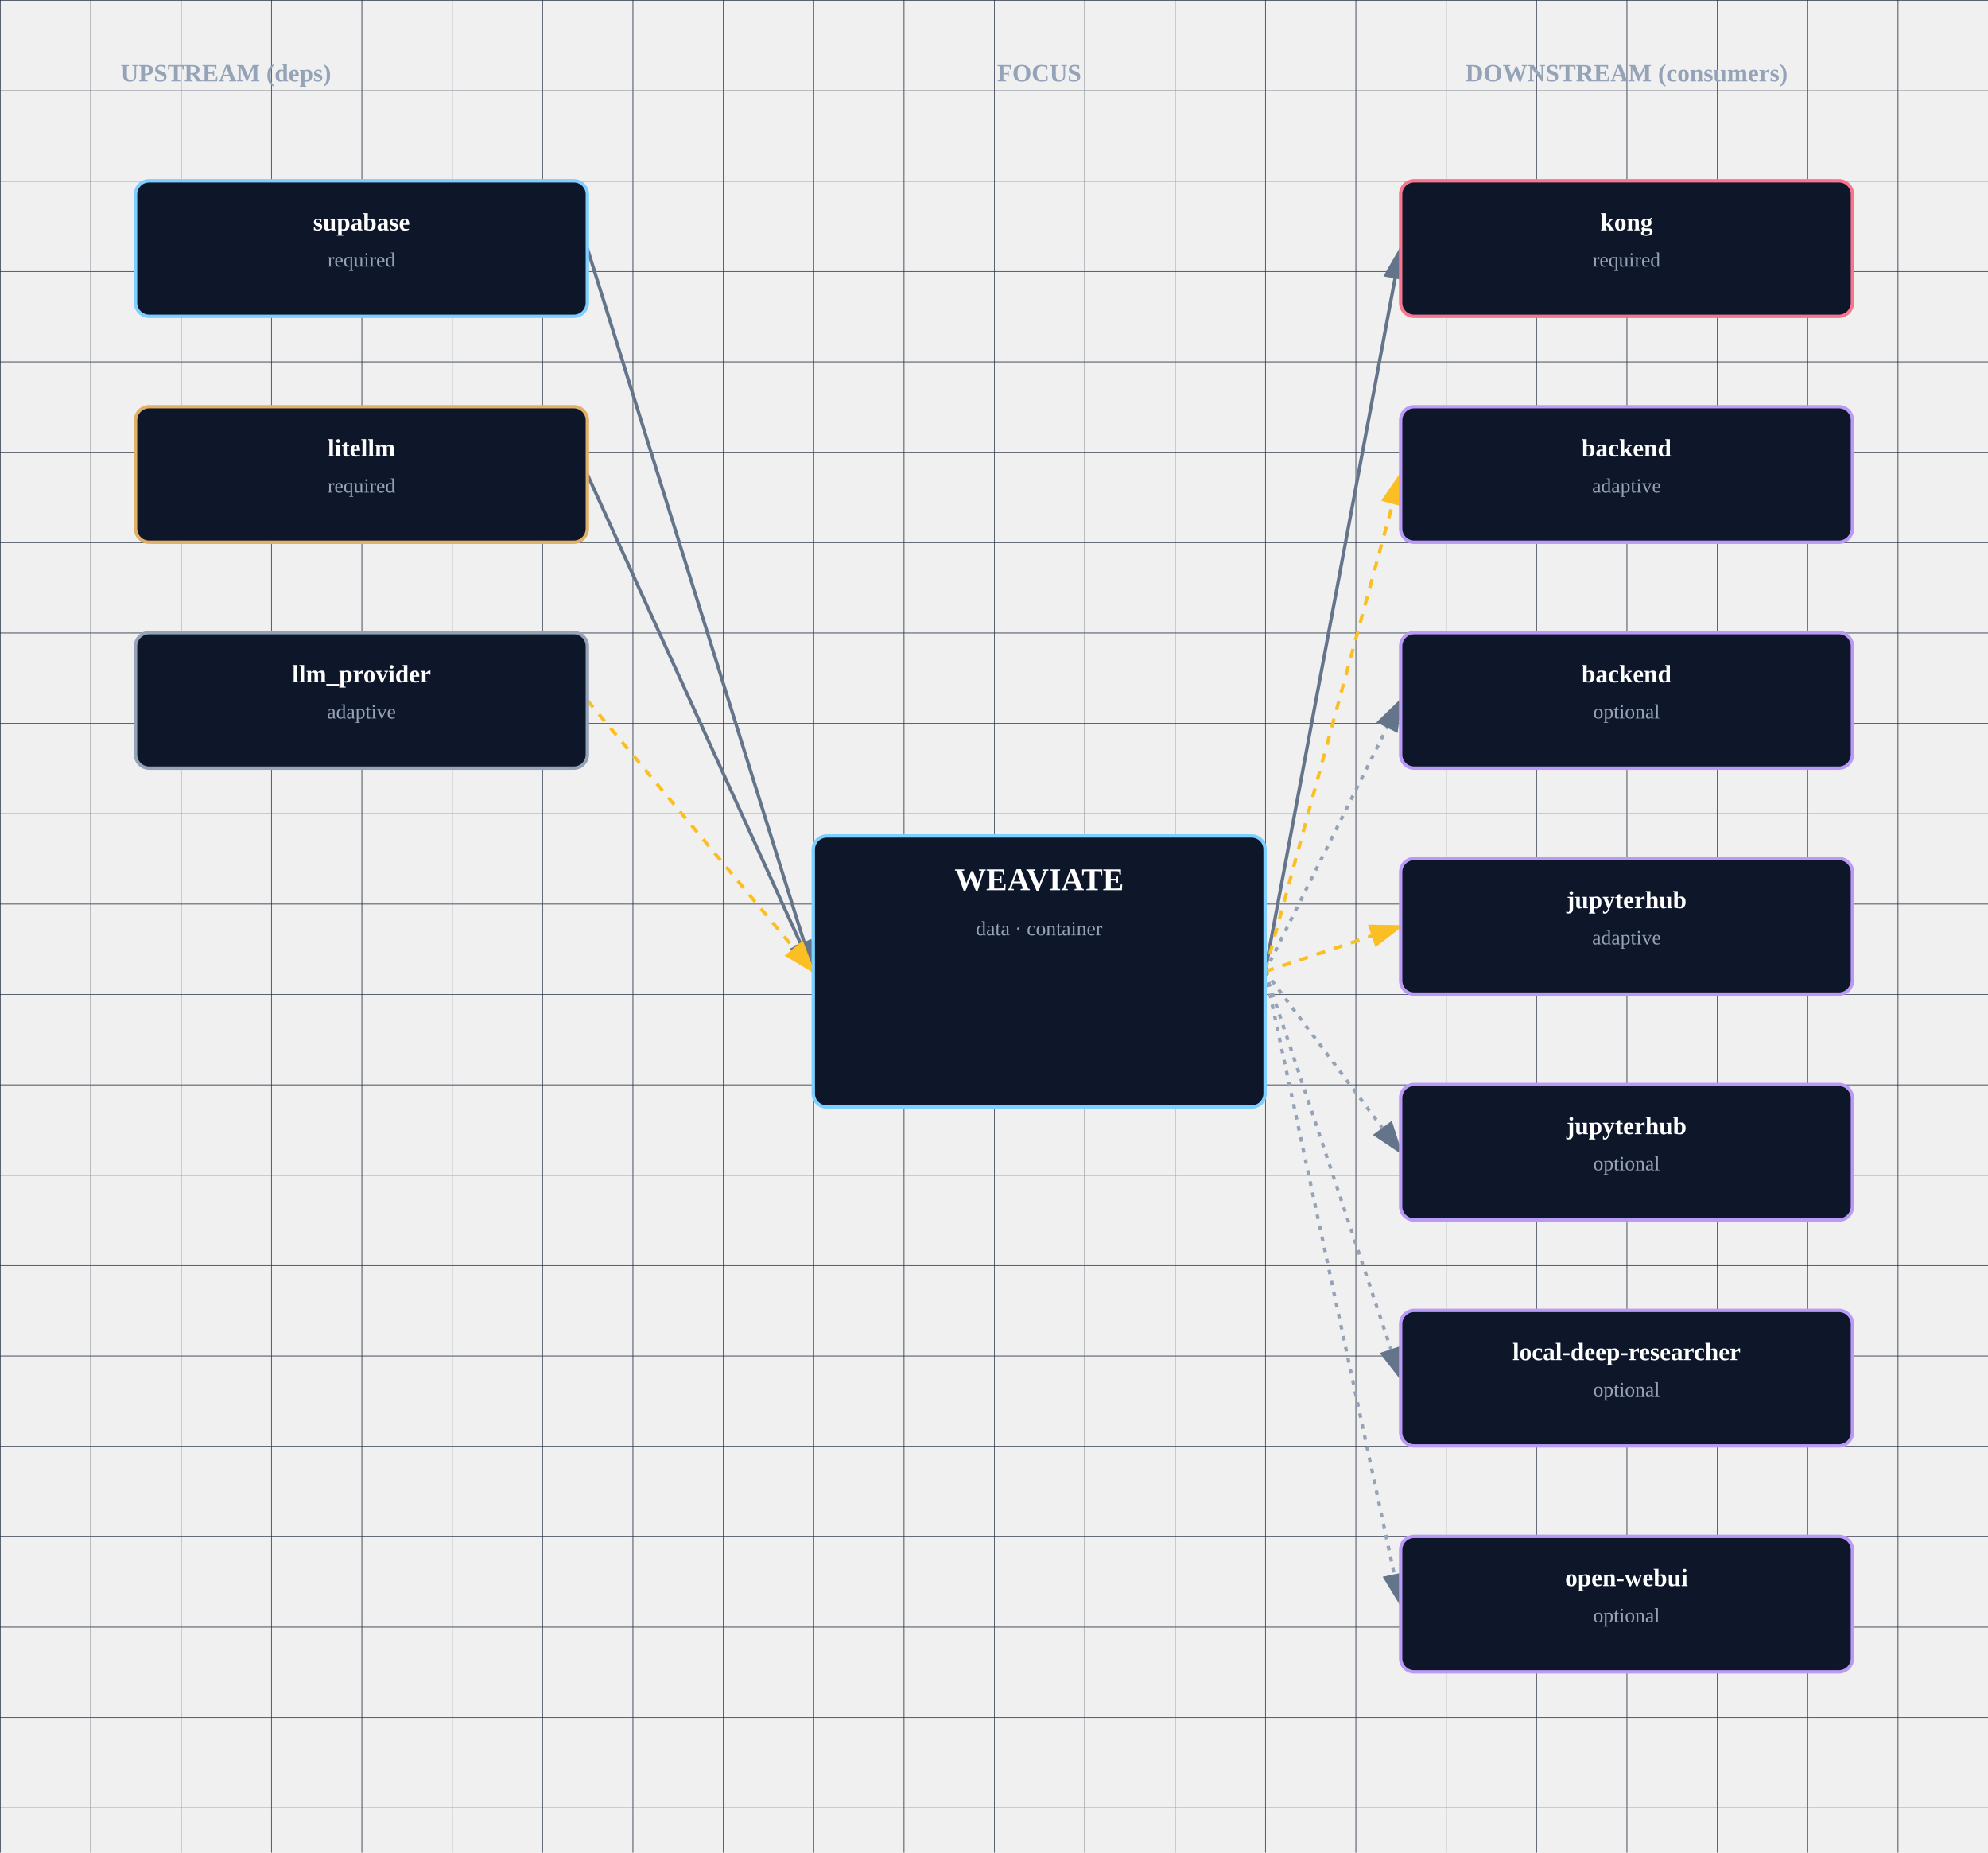
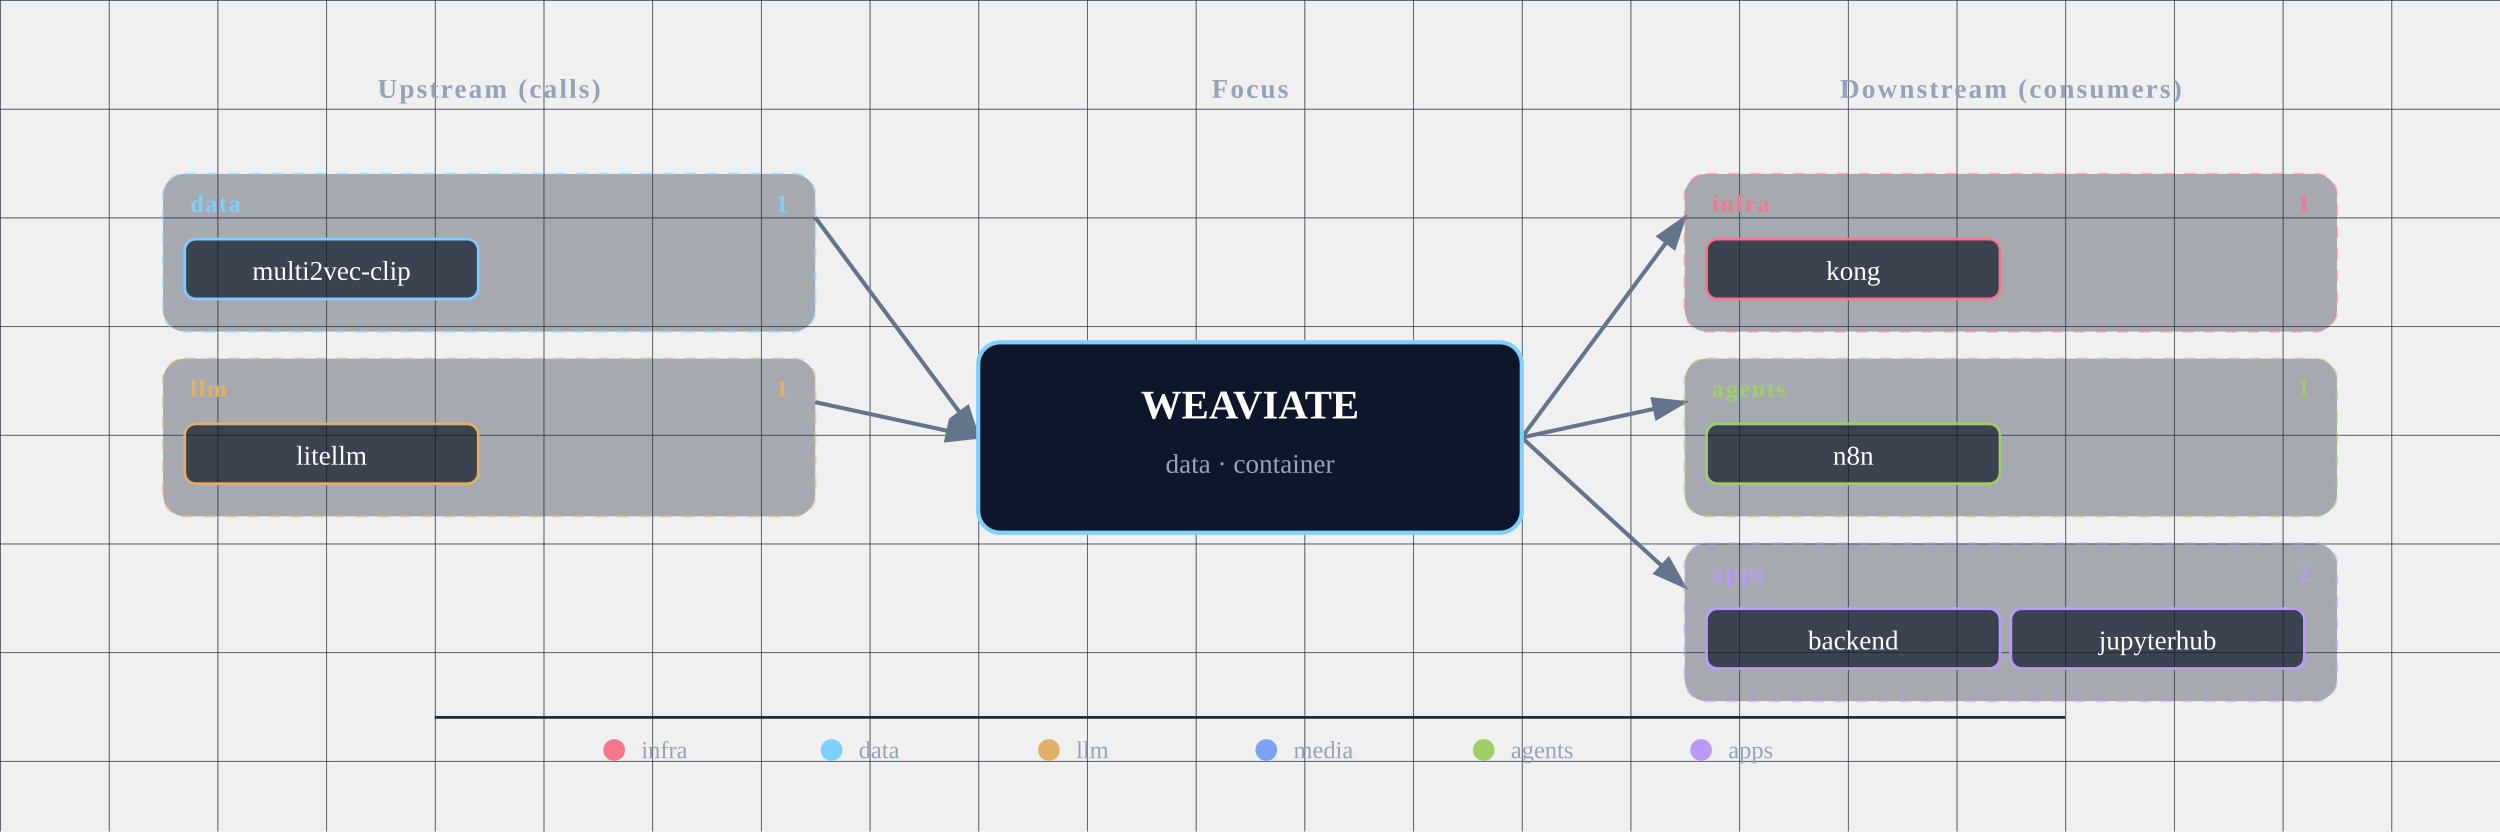
- <svg xmlns="http://www.w3.org/2000/svg" viewBox="0 0 880 820">
+ <svg xmlns="http://www.w3.org/2000/svg" viewBox="0 0 920 306">
  <defs>
    <pattern id="grid" width="40" height="40" patternUnits="userSpaceOnUse">
      <path d="M 40 0 L 0 0 0 40" fill="none" stroke="#1e293b" stroke-width="0.5" />
    </pattern>
-     <marker id="arrowhead-solid" markerWidth="10" markerHeight="7" refX="9" refY="3.5" orient="auto">
-       <polygon points="0 0, 10 3.5, 0 7" fill="#64748b" />
+     <marker id="arrowhead" markerWidth="9" markerHeight="6" refX="8" refY="3" orient="auto">
+       <polygon points="0 0, 9 3, 0 6" fill="#64748b" />
    </marker>
-     <marker id="arrowhead-dashed" markerWidth="10" markerHeight="7" refX="9" refY="3.5" orient="auto">
-       <polygon points="0 0, 10 3.5, 0 7" fill="#fbbf24" />
-     </marker>
+     <filter id="focus-glow" x="-50%" y="-50%" width="200%" height="200%">
+       <feGaussianBlur in="SourceAlpha" stdDeviation="6" />
+       <feFlood flood-color="#7dcfff" flood-opacity="0.6" />
+       <feComposite in2="SourceAlpha" operator="in" />
+       <feMerge>
+         <feMergeNode />
+         <feMergeNode in="SourceGraphic" />
+       </feMerge>
+     </filter>
  </defs>
-   <rect width="880" height="820" fill="url(#grid)" />
-   <text x="100" y="36" fill="#94a3b8" font-size="11" font-weight="600" text-anchor="middle">UPSTREAM (deps)</text>
-   <text x="460" y="36" fill="#94a3b8" font-size="11" font-weight="600" text-anchor="middle">FOCUS</text>
-   <text x="720" y="36" fill="#94a3b8" font-size="11" font-weight="600" text-anchor="middle">DOWNSTREAM (consumers)</text>
-   <line x1="260" y1="110" x2="360" y2="430" stroke="#64748b" stroke-width="1.5" marker-end="url(#arrowhead-solid)" />
-   <line x1="260" y1="210" x2="360" y2="430" stroke="#64748b" stroke-width="1.5" marker-end="url(#arrowhead-solid)" />
-   <line x1="260" y1="310" x2="360" y2="430" stroke="#fbbf24" stroke-width="1.5" stroke-dasharray="4,4" marker-end="url(#arrowhead-dashed)" />
-   <line x1="560" y1="430" x2="620" y2="110" stroke="#64748b" stroke-width="1.5" marker-end="url(#arrowhead-solid)" />
-   <line x1="560" y1="430" x2="620" y2="210" stroke="#fbbf24" stroke-width="1.5" stroke-dasharray="4,4" marker-end="url(#arrowhead-dashed)" />
-   <line x1="560" y1="430" x2="620" y2="310" stroke="#94a3b8" stroke-width="1.5" stroke-dasharray="2,3" marker-end="url(#arrowhead-solid)" />
-   <line x1="560" y1="430" x2="620" y2="410" stroke="#fbbf24" stroke-width="1.5" stroke-dasharray="4,4" marker-end="url(#arrowhead-dashed)" />
-   <line x1="560" y1="430" x2="620" y2="510" stroke="#94a3b8" stroke-width="1.5" stroke-dasharray="2,3" marker-end="url(#arrowhead-solid)" />
-   <line x1="560" y1="430" x2="620" y2="610" stroke="#94a3b8" stroke-width="1.5" stroke-dasharray="2,3" marker-end="url(#arrowhead-solid)" />
-   <line x1="560" y1="430" x2="620" y2="710" stroke="#94a3b8" stroke-width="1.5" stroke-dasharray="2,3" marker-end="url(#arrowhead-solid)" />
-   <g class="box-required">
-     <rect x="60" y="80" width="200" height="60" rx="6" fill="#0f172a" />
-     <rect x="60" y="80" width="200" height="60" rx="6" fill="rgba(15, 23, 42, 0.7)" stroke="#7dcfff" stroke-width="1.5" />
-     <text x="160" y="102" fill="white" font-size="11" font-weight="600" text-anchor="middle">supabase</text>
-     <text x="160" y="118" fill="#94a3b8" font-size="9" text-anchor="middle">required</text>
+   <rect width="920" height="306" fill="url(#grid)" />
+   <text x="180" y="36" fill="#94a3b8" font-size="10" font-weight="600" text-anchor="middle" letter-spacing="0.08em">Upstream (calls)</text>
+   <text x="460" y="36" fill="#94a3b8" font-size="10" font-weight="600" text-anchor="middle" letter-spacing="0.08em">Focus</text>
+   <text x="740" y="36" fill="#94a3b8" font-size="10" font-weight="600" text-anchor="middle" letter-spacing="0.08em">Downstream (consumers)</text>
+   <line x1="300" y1="80" x2="360" y2="161" stroke="#64748b" stroke-width="1.5" marker-end="url(#arrowhead)" />
+   <line x1="300" y1="148" x2="360" y2="161" stroke="#64748b" stroke-width="1.5" marker-end="url(#arrowhead)" />
+   <line x1="560" y1="161" x2="620" y2="80" stroke="#64748b" stroke-width="1.5" marker-end="url(#arrowhead)" />
+   <line x1="560" y1="161" x2="620" y2="148" stroke="#64748b" stroke-width="1.5" marker-end="url(#arrowhead)" />
+   <line x1="560" y1="161" x2="620" y2="216" stroke="#64748b" stroke-width="1.5" marker-end="url(#arrowhead)" />
+   <g>
+     <g class="cluster">
+       <rect x="60" y="64" width="240" height="58" rx="8" fill="rgba(30,41,59,0.35)" stroke="#7dcfff" stroke-width="1" stroke-dasharray="4,4" stroke-opacity="0.4" />
+       <text x="70" y="78" fill="#7dcfff" font-size="9" font-weight="700" text-anchor="start" style="letter-spacing:0.06em;text-transform:uppercase;">data</text>
+       <text x="290" y="78" fill="#7dcfff" font-size="9" font-weight="600" text-anchor="end">1</text>
+     </g>
+     <g>
+       <rect x="68" y="88" width="108" height="22" rx="4" fill="rgba(15,23,42,0.7)" stroke="#7dcfff" stroke-width="1" />
+       <text x="122" y="103" fill="white" font-size="10" text-anchor="middle">multi2vec-clip</text>
+     </g>
+     <g class="cluster">
+       <rect x="60" y="132" width="240" height="58" rx="8" fill="rgba(30,41,59,0.35)" stroke="#e0af68" stroke-width="1" stroke-dasharray="4,4" stroke-opacity="0.4" />
+       <text x="70" y="146" fill="#e0af68" font-size="9" font-weight="700" text-anchor="start" style="letter-spacing:0.06em;text-transform:uppercase;">llm</text>
+       <text x="290" y="146" fill="#e0af68" font-size="9" font-weight="600" text-anchor="end">1</text>
+     </g>
+     <g>
+       <rect x="68" y="156" width="108" height="22" rx="4" fill="rgba(15,23,42,0.7)" stroke="#e0af68" stroke-width="1" />
+       <text x="122" y="171" fill="white" font-size="10" text-anchor="middle">litellm</text>
+     </g>
  </g>
-   <g class="box-required">
-     <rect x="60" y="180" width="200" height="60" rx="6" fill="#0f172a" />
-     <rect x="60" y="180" width="200" height="60" rx="6" fill="rgba(15, 23, 42, 0.7)" stroke="#e0af68" stroke-width="1.5" />
-     <text x="160" y="202" fill="white" font-size="11" font-weight="600" text-anchor="middle">litellm</text>
-     <text x="160" y="218" fill="#94a3b8" font-size="9" text-anchor="middle">required</text>
+   <g>
+     <g class="cluster">
+       <rect x="620" y="64" width="240" height="58" rx="8" fill="rgba(30,41,59,0.35)" stroke="#f7768e" stroke-width="1" stroke-dasharray="4,4" stroke-opacity="0.4" />
+       <text x="630" y="78" fill="#f7768e" font-size="9" font-weight="700" text-anchor="start" style="letter-spacing:0.06em;text-transform:uppercase;">infra</text>
+       <text x="850" y="78" fill="#f7768e" font-size="9" font-weight="600" text-anchor="end">1</text>
+     </g>
+     <g>
+       <rect x="628" y="88" width="108" height="22" rx="4" fill="rgba(15,23,42,0.7)" stroke="#f7768e" stroke-width="1" />
+       <text x="682" y="103" fill="white" font-size="10" text-anchor="middle">kong</text>
+     </g>
+     <g class="cluster">
+       <rect x="620" y="132" width="240" height="58" rx="8" fill="rgba(30,41,59,0.35)" stroke="#9ece6a" stroke-width="1" stroke-dasharray="4,4" stroke-opacity="0.4" />
+       <text x="630" y="146" fill="#9ece6a" font-size="9" font-weight="700" text-anchor="start" style="letter-spacing:0.06em;text-transform:uppercase;">agents</text>
+       <text x="850" y="146" fill="#9ece6a" font-size="9" font-weight="600" text-anchor="end">1</text>
+     </g>
+     <g>
+       <rect x="628" y="156" width="108" height="22" rx="4" fill="rgba(15,23,42,0.7)" stroke="#9ece6a" stroke-width="1" />
+       <text x="682" y="171" fill="white" font-size="10" text-anchor="middle">n8n</text>
+     </g>
+     <g class="cluster">
+       <rect x="620" y="200" width="240" height="58" rx="8" fill="rgba(30,41,59,0.35)" stroke="#bb9af7" stroke-width="1" stroke-dasharray="4,4" stroke-opacity="0.4" />
+       <text x="630" y="214" fill="#bb9af7" font-size="9" font-weight="700" text-anchor="start" style="letter-spacing:0.06em;text-transform:uppercase;">apps</text>
+       <text x="850" y="214" fill="#bb9af7" font-size="9" font-weight="600" text-anchor="end">2</text>
+     </g>
+     <g>
+       <rect x="628" y="224" width="108" height="22" rx="4" fill="rgba(15,23,42,0.7)" stroke="#bb9af7" stroke-width="1" />
+       <text x="682" y="239" fill="white" font-size="10" text-anchor="middle">backend</text>
+     </g>
+     <g>
+       <rect x="740" y="224" width="108" height="22" rx="4" fill="rgba(15,23,42,0.7)" stroke="#bb9af7" stroke-width="1" />
+       <text x="794" y="239" fill="white" font-size="10" text-anchor="middle">jupyterhub</text>
+     </g>
  </g>
-   <g class="box-adaptive">
-     <rect x="60" y="280" width="200" height="60" rx="6" fill="#0f172a" />
-     <rect x="60" y="280" width="200" height="60" rx="6" fill="rgba(15, 23, 42, 0.7)" stroke="#94a3b8" stroke-width="1.5" />
-     <text x="160" y="302" fill="white" font-size="11" font-weight="600" text-anchor="middle">llm_provider</text>
-     <text x="160" y="318" fill="#94a3b8" font-size="9" text-anchor="middle">adaptive</text>
+   <g class="focus" filter="url(#focus-glow)">
+     <rect x="360" y="126" width="200" height="70" rx="8" fill="#0f172a" stroke="#7dcfff" stroke-width="1.5" />
+     <text x="460" y="154" fill="white" font-size="15" font-weight="700" text-anchor="middle">WEAVIATE</text>
+     <text x="460" y="174" fill="#94a3b8" font-size="10" text-anchor="middle">data · container</text>
  </g>
-   <g class="box-focus">
-     <rect x="360" y="370" width="200" height="120" rx="6" fill="#0f172a" />
-     <rect x="360" y="370" width="200" height="120" rx="6" fill="rgba(15, 23, 42, 0.7)" stroke="#7dcfff" stroke-width="1.5" />
-     <text x="460" y="394" fill="white" font-size="14" font-weight="600" text-anchor="middle">WEAVIATE</text>
-     <text x="460" y="414" fill="#94a3b8" font-size="9" text-anchor="middle">data · container</text>
-   </g>
-   <g class="box-required">
-     <rect x="620" y="80" width="200" height="60" rx="6" fill="#0f172a" />
-     <rect x="620" y="80" width="200" height="60" rx="6" fill="rgba(15, 23, 42, 0.7)" stroke="#f7768e" stroke-width="1.5" />
-     <text x="720" y="102" fill="white" font-size="11" font-weight="600" text-anchor="middle">kong</text>
-     <text x="720" y="118" fill="#94a3b8" font-size="9" text-anchor="middle">required</text>
-   </g>
-   <g class="box-adaptive">
-     <rect x="620" y="180" width="200" height="60" rx="6" fill="#0f172a" />
-     <rect x="620" y="180" width="200" height="60" rx="6" fill="rgba(15, 23, 42, 0.7)" stroke="#bb9af7" stroke-width="1.5" />
-     <text x="720" y="202" fill="white" font-size="11" font-weight="600" text-anchor="middle">backend</text>
-     <text x="720" y="218" fill="#94a3b8" font-size="9" text-anchor="middle">adaptive</text>
-   </g>
-   <g class="box-optional">
-     <rect x="620" y="280" width="200" height="60" rx="6" fill="#0f172a" />
-     <rect x="620" y="280" width="200" height="60" rx="6" fill="rgba(15, 23, 42, 0.7)" stroke="#bb9af7" stroke-width="1.5" />
-     <text x="720" y="302" fill="white" font-size="11" font-weight="600" text-anchor="middle">backend</text>
-     <text x="720" y="318" fill="#94a3b8" font-size="9" text-anchor="middle">optional</text>
-   </g>
-   <g class="box-adaptive">
-     <rect x="620" y="380" width="200" height="60" rx="6" fill="#0f172a" />
-     <rect x="620" y="380" width="200" height="60" rx="6" fill="rgba(15, 23, 42, 0.7)" stroke="#bb9af7" stroke-width="1.5" />
-     <text x="720" y="402" fill="white" font-size="11" font-weight="600" text-anchor="middle">jupyterhub</text>
-     <text x="720" y="418" fill="#94a3b8" font-size="9" text-anchor="middle">adaptive</text>
-   </g>
-   <g class="box-optional">
-     <rect x="620" y="480" width="200" height="60" rx="6" fill="#0f172a" />
-     <rect x="620" y="480" width="200" height="60" rx="6" fill="rgba(15, 23, 42, 0.7)" stroke="#bb9af7" stroke-width="1.5" />
-     <text x="720" y="502" fill="white" font-size="11" font-weight="600" text-anchor="middle">jupyterhub</text>
-     <text x="720" y="518" fill="#94a3b8" font-size="9" text-anchor="middle">optional</text>
-   </g>
-   <g class="box-optional">
-     <rect x="620" y="580" width="200" height="60" rx="6" fill="#0f172a" />
-     <rect x="620" y="580" width="200" height="60" rx="6" fill="rgba(15, 23, 42, 0.7)" stroke="#bb9af7" stroke-width="1.5" />
-     <text x="720" y="602" fill="white" font-size="11" font-weight="600" text-anchor="middle">local-deep-researcher</text>
-     <text x="720" y="618" fill="#94a3b8" font-size="9" text-anchor="middle">optional</text>
-   </g>
-   <g class="box-optional">
-     <rect x="620" y="680" width="200" height="60" rx="6" fill="#0f172a" />
-     <rect x="620" y="680" width="200" height="60" rx="6" fill="rgba(15, 23, 42, 0.7)" stroke="#bb9af7" stroke-width="1.5" />
-     <text x="720" y="702" fill="white" font-size="11" font-weight="600" text-anchor="middle">open-webui</text>
-     <text x="720" y="718" fill="#94a3b8" font-size="9" text-anchor="middle">optional</text>
+   <g class="legend">
+     <line x1="160" y1="264" x2="760" y2="264" stroke="#1e293b" stroke-width="1" />
+     <circle cx="226" cy="276" r="4" fill="#f7768e" />
+     <text x="236" y="279" fill="#94a3b8" font-size="9" font-weight="400" text-anchor="start">infra</text>
+     <circle cx="306" cy="276" r="4" fill="#7dcfff" />
+     <text x="316" y="279" fill="#94a3b8" font-size="9" font-weight="400" text-anchor="start">data</text>
+     <circle cx="386" cy="276" r="4" fill="#e0af68" />
+     <text x="396" y="279" fill="#94a3b8" font-size="9" font-weight="400" text-anchor="start">llm</text>
+     <circle cx="466" cy="276" r="4" fill="#7aa2f7" />
+     <text x="476" y="279" fill="#94a3b8" font-size="9" font-weight="400" text-anchor="start">media</text>
+     <circle cx="546" cy="276" r="4" fill="#9ece6a" />
+     <text x="556" y="279" fill="#94a3b8" font-size="9" font-weight="400" text-anchor="start">agents</text>
+     <circle cx="626" cy="276" r="4" fill="#bb9af7" />
+     <text x="636" y="279" fill="#94a3b8" font-size="9" font-weight="400" text-anchor="start">apps</text>
  </g>
</svg>
